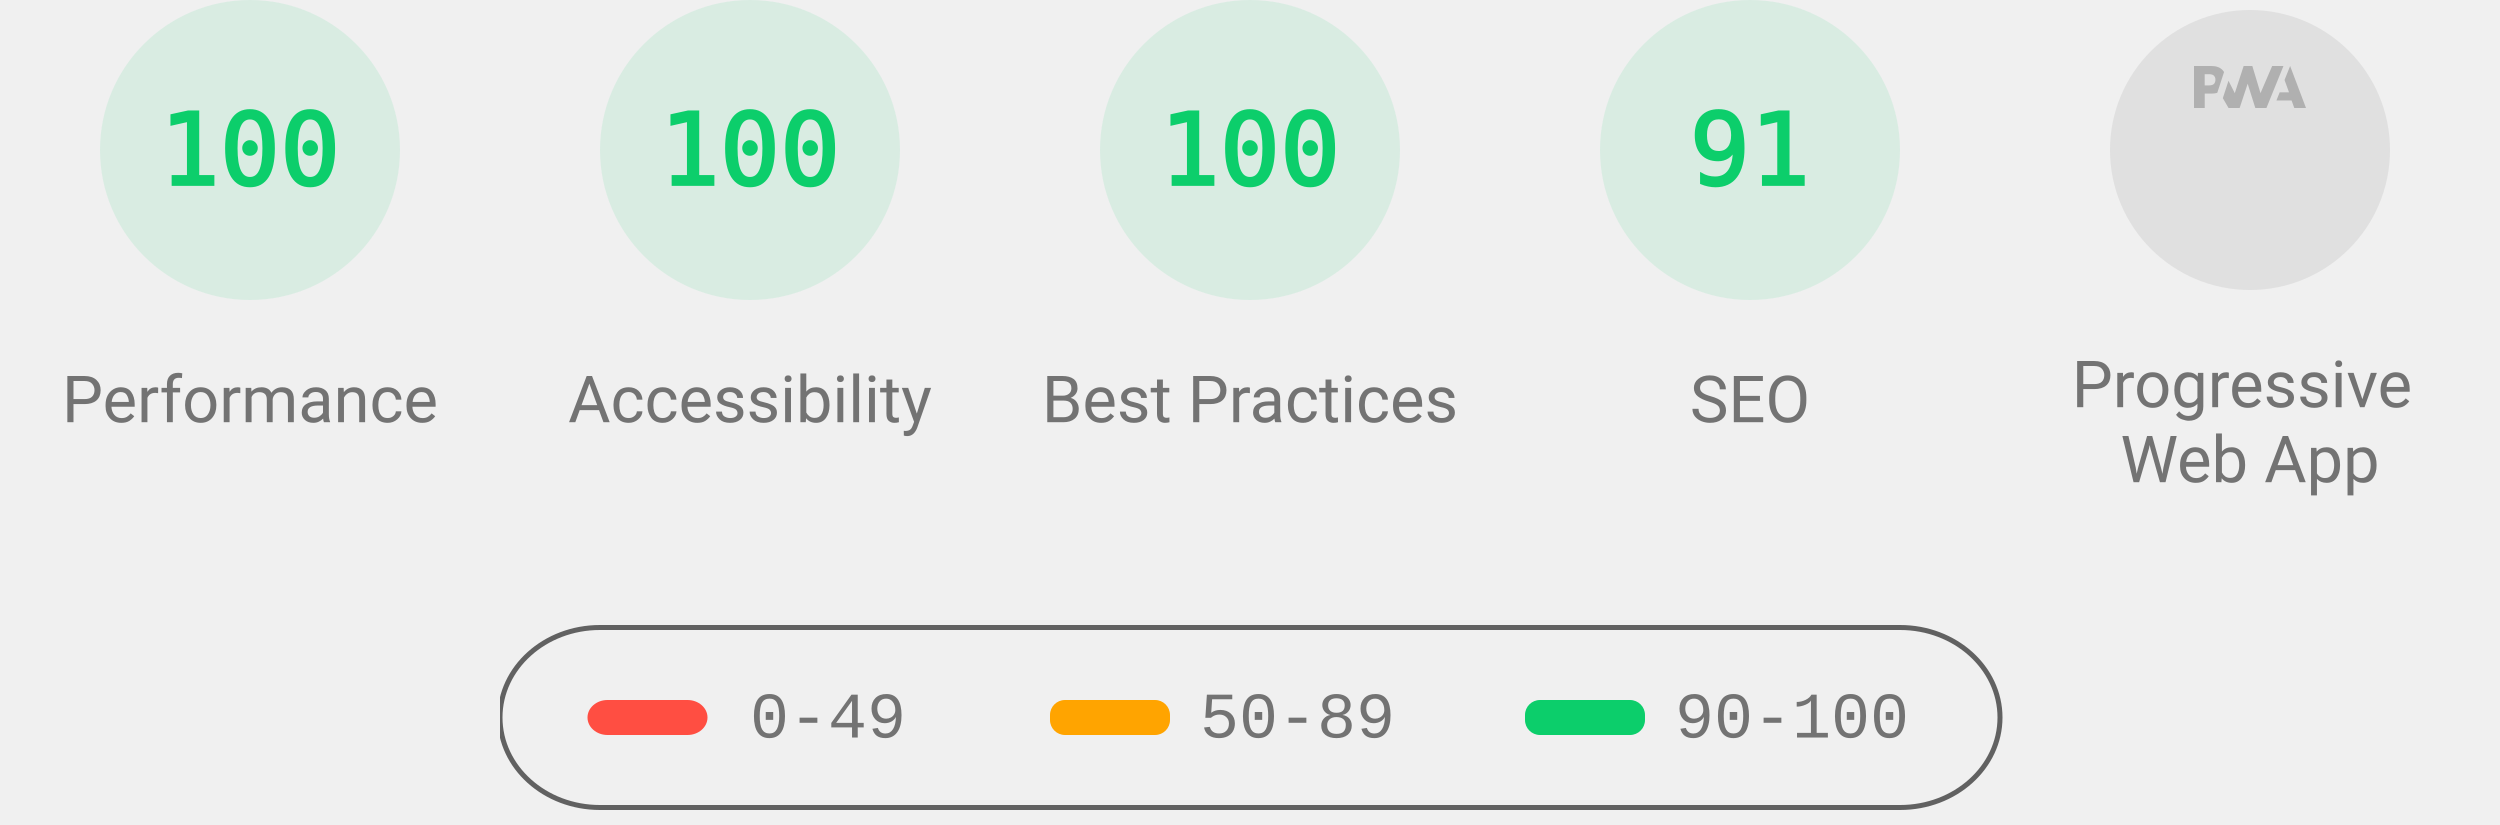
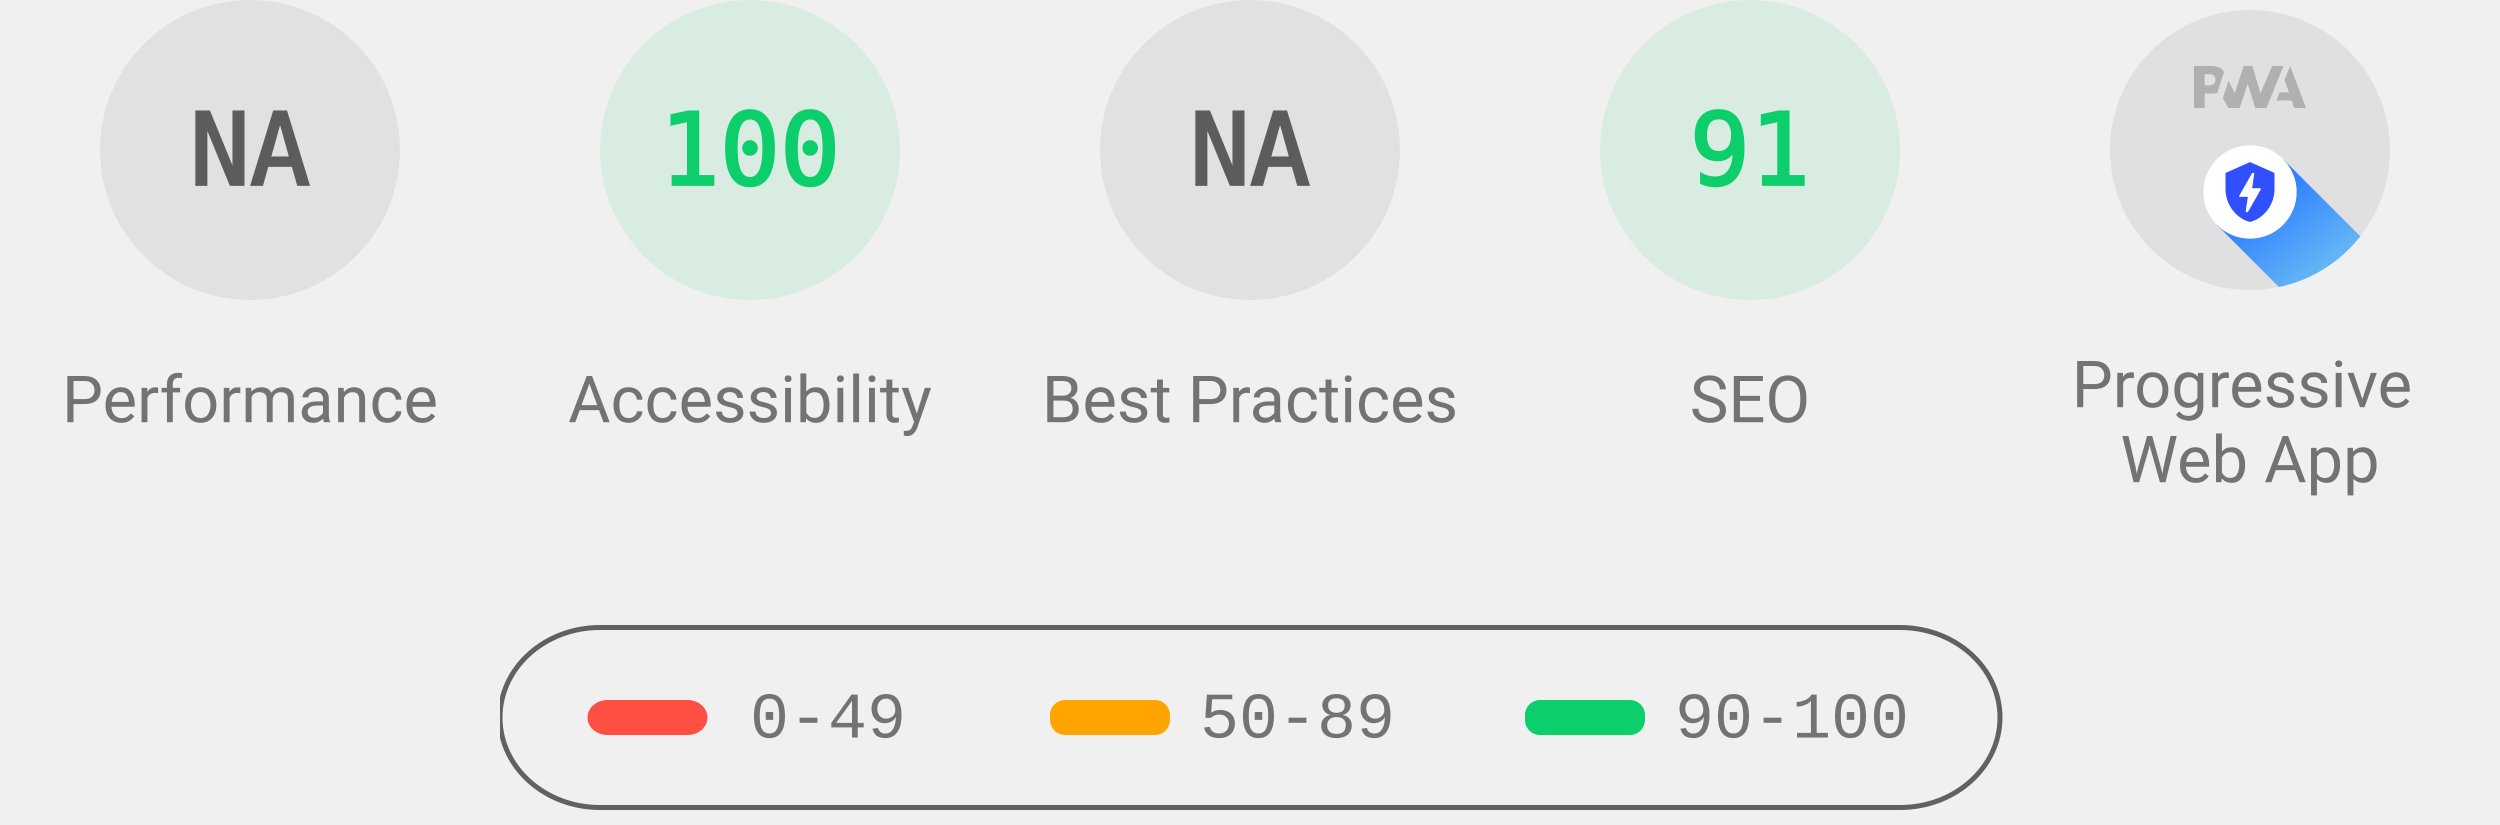
<svg xmlns="http://www.w3.org/2000/svg" class="theme--agnostic" fill="none" width="1000" height="330">
  <style>
			.gauge-base {
				opacity: 0.1
			}

			.gauge-arc {
				fill: none;
				animation-delay: 250ms;
				stroke-linecap: round;
				transform: rotate(-90deg);
				transform-origin: 100px 60px;
				animation: load-gauge 1s ease forwards
			}

			.guage-text {
				font-size: 40px;
				font-family: monospace;
				text-align: center
			}

			.guage-red {
				color: #ff4e42;
				fill: #ff4e42;
				stroke: #ff4e42
			}
			.guage-orange {
				color: #ffa400;
				fill: #ffa400;
				stroke: #ffa400
			}
			.guage-green {
				color: #0cce6b;
				fill: #0cce6b;
				stroke: #0cce6b
			}
			.theme--agnostic .guage-undefined {
				color: #5c5c5c;
				fill: #5c5c5c;
				stroke: #5c5c5c
			}
			.theme--light .guage-undefined {
				color: #1e1e1e;
				fill: #1e1e1e;
				stroke: #1e1e1e
			}
			.theme--dark .guage-undefined {
				color: #f5f5f5;
				fill: #f5f5f5;
				stroke: #f5f5f5
			}

			.guage-title {
				stroke: none;
				font-size: 26px;
				line-height: 26px;
				font-family: Roboto, Halvetica, Arial, sans-serif
			}
			.metric.guage-title {
				font-family: 'Courier New', Courier, monospace
			}
			.theme--agnostic .guage-title {
				color: #737373;
				fill: #737373
			}
			.theme--light .guage-title {
				color: #212121;
				fill: #212121
			}
			.theme--dark .guage-title {
				color: #f5f5f5;
				fill: #f5f5f5
			}

			@keyframes load-gauge {
				from {
					stroke-dasharray: 0 352.858
				}
			}
			.lh-gauge--pwa__disc {
				fill: #e0e0e0
			}
			.lh-gauge--pwa__logo {
				position: relative;
				fill: #b0b0b0
			}
			.lh-gauge--pwa__invisible {
				display: none
			}
			.lh-gauge--pwa__visible {
				display: inline
			}
			.guage-invisible {
				display: none
			}
			.lh-gauge--pwa__logo--primary-color {
				fill: #304ffe
			}
			.theme--agnostic .lh-gauge--pwa__logo--secondary-color {
				fill: #787878
			}
			.theme--light .lh-gauge--pwa__logo--secondary-color {
				fill: #3d3d3d
			}
			.theme--dark .lh-gauge--pwa__logo--secondary-color {
				fill: #d8b6b6
			}
			.theme--light #svg_2 {
				stroke: #00000022
			}
			.theme--agnostic #svg_2 {
				stroke: #616161
			}
			.theme--light #svg_2 {
				stroke: #00000022
			}
			.theme--dark #svg_2 {
				stroke: #f5f5f566
			}
		</style>
-   <svg class="guage-div guage-perf guage-green" viewBox="0 0 200 200" width="200" height="200" x="0" y="0">
+   <svg class="guage-div guage-perf guage-undefined" viewBox="0 0 200 200" width="200" height="200" x="0" y="0">
    <circle class="gauge-base" r="56" cx="100" cy="60" stroke-width="8" />
    <circle class="gauge-arc guage-arc-1" r="56" cx="100" cy="60" stroke-width="8" style="stroke-dasharray: 351.858, 351.858;" />
-     <text class="guage-text" x="100px" y="60px" alignment-baseline="central" dominant-baseline="central" text-anchor="middle">100</text>
+     <text class="guage-text" x="100px" y="60px" alignment-baseline="central" dominant-baseline="central" text-anchor="middle">NA</text>
    <text class="guage-title" x="100px" y="160px" alignment-baseline="central" dominant-baseline="central" text-anchor="middle">Performance</text>
  </svg>,<svg class="guage-div guage-perf guage-green" viewBox="0 0 200 200" width="200" height="200" x="200" y="0">
    <circle class="gauge-base" r="56" cx="100" cy="60" stroke-width="8" />
    <circle class="gauge-arc guage-arc-1" r="56" cx="100" cy="60" stroke-width="8" style="stroke-dasharray: 351.858, 351.858;" />
    <text class="guage-text" x="100px" y="60px" alignment-baseline="central" dominant-baseline="central" text-anchor="middle">100</text>
    <text class="guage-title" x="100px" y="160px" alignment-baseline="central" dominant-baseline="central" text-anchor="middle">Accessibility</text>
-   </svg>,<svg class="guage-div guage-perf guage-green" viewBox="0 0 200 200" width="200" height="200" x="400" y="0">
+   </svg>,<svg class="guage-div guage-perf guage-undefined" viewBox="0 0 200 200" width="200" height="200" x="400" y="0">
    <circle class="gauge-base" r="56" cx="100" cy="60" stroke-width="8" />
    <circle class="gauge-arc guage-arc-1" r="56" cx="100" cy="60" stroke-width="8" style="stroke-dasharray: 351.858, 351.858;" />
-     <text class="guage-text" x="100px" y="60px" alignment-baseline="central" dominant-baseline="central" text-anchor="middle">100</text>
+     <text class="guage-text" x="100px" y="60px" alignment-baseline="central" dominant-baseline="central" text-anchor="middle">NA</text>
    <text class="guage-title" x="100px" y="160px" alignment-baseline="central" dominant-baseline="central" text-anchor="middle">Best Practices</text>
  </svg>,<svg class="guage-div guage-perf guage-green" viewBox="0 0 200 200" width="200" height="200" x="600" y="0">
    <circle class="gauge-base" r="56" cx="100" cy="60" stroke-width="8" />
    <circle class="gauge-arc guage-arc-1" r="56" cx="100" cy="60" stroke-width="8" style="stroke-dasharray: 320.191, 351.858;" />
    <text class="guage-text" x="100px" y="60px" alignment-baseline="central" dominant-baseline="central" text-anchor="middle">91</text>
    <text class="guage-title" x="100px" y="160px" alignment-baseline="central" dominant-baseline="central" text-anchor="middle">SEO</text>
  </svg>,<svg class="guage-div guage-pwa" viewBox="0 0 200 200" width="200" height="200" x="800" y="0">
    <svg viewBox="0 0 60 60" width="112" height="112" x="44" y="4">
      <defs>
        <linearGradient id="lh-gauge--pwa__check-circle__gradient-0" x1="50%" y1="0%" x2="50%" y2="100%">
          <stop stop-color="#00C852" offset="0%" />
          <stop stop-color="#009688" offset="100%" />
        </linearGradient>
        <linearGradient id="lh-gauge--pwa__installable__shadow-gradient-0" x1="76.056%" x2="24.111%" y1="82.995%" y2="24.735%">
          <stop stop-color="#A5D6A7" offset="0%" />
          <stop stop-color="#80CBC4" offset="100%" />
        </linearGradient>
        <linearGradient id="lh-gauge--pwa__fast-reliable__shadow-gradient-0" x1="76.056%" y1="82.995%" x2="25.678%" y2="26.493%">
          <stop stop-color="#64B5F6" offset="0%" />
          <stop stop-color="#2979FF" offset="100%" />
        </linearGradient>
        <g id="lh-gauge--pwa__fast-reliable-badge-0">
          <circle fill="#FFFFFF" cx="10" cy="10" r="10" />
          <path fill="#304FFE" d="M10 3.58l5.25 2.34v3.5c0 3.23-2.24 6.26-5.25 7-3.01-.74-5.25-3.77-5.25-7v-3.5L10 3.58zm-.47 10.74l2.76-4.83.03-.07c.04-.08 0-.24-.22-.24h-1.64l.47-3.26h-.47l-2.7 4.77c-.02.01.05-.1-.04.05-.09.16-.1.31.18.31h1.63l-.47 3.27h.47z" />
        </g>
        <g id="lh-gauge--pwa__installable-badge-0">
          <circle fill="#FFFFFF" cx="10" cy="10" r="10" />
          <path fill="#009688" d="M10 4.167A5.835 5.835 0 0 0 4.167 10 5.835 5.835 0 0 0 10 15.833 5.835 5.835 0 0 0 15.833 10 5.835 5.835 0 0 0 10 4.167zm2.917 6.416h-2.334v2.334H9.417v-2.334H7.083V9.417h2.334V7.083h1.166v2.334h2.334v1.166z" />
        </g>
      </defs>
      <g stroke="none" fill-rule="nonzero">
        <circle class="lh-gauge--pwa__disc" cx="30" cy="30" r="30" />
        <g class="lh-gauge--pwa__logo">
          <path d="M35.66 19.39l.7-1.75h2L37.4 15 38.6 12l3.4 9h-2.51l-.58-1.61z" />
          <path d="M33.52 21l3.65-9h-2.42l-2.5 5.82L30.5 12h-1.86l-1.9 5.82-1.35-2.65-1.21 3.72L25.4 21h2.38l1.72-5.2 1.64 5.2z" />
          <path fill-rule="nonzero" d="M20.3 17.91h1.48c.45 0 .85-.05 1.2-.15l.39-1.18 1.07-3.3a2.64 2.64 0 0 0-.28-.37c-.55-.6-1.36-.91-2.42-.91H18v9h2.3V17.9zm1.96-3.84c.22.22.33.5.33.87 0 .36-.1.65-.29.87-.2.23-.59.35-1.15.35h-.86v-2.41h.87c.52 0 .89.1 1.1.32z" />
        </g>
        <rect class="lh-gauge--pwa__component lh-gauge--pwa__na-line lh-gauge--pwa__invisible" fill="#FFFFFF" x="20" y="32" width="20" height="4" rx="2" />
-         <g class="lh-gauge--pwa__component lh-gauge--pwa__fast-reliable-badge lh-gauge--pwa__invisible" transform="translate(20, 29)">
+         <g class="lh-gauge--pwa__component lh-gauge--pwa__fast-reliable-badge lh-gauge--pwa__visible" transform="translate(20, 29)">
          <path fill="url(#lh-gauge--pwa__fast-reliable__shadow-gradient-0)" d="M33.63 19.49A30 30 0 0 1 16.2 30.36L3 17.14 17.14 3l16.49 16.49z" />
          <use href="#lh-gauge--pwa__fast-reliable-badge-0" />
        </g>
        <g class="lh-gauge--pwa__component lh-gauge--pwa__installable-badge lh-gauge--pwa__invisible" transform="translate(20, 29)">
          <path fill="url(#lh-gauge--pwa__installable__shadow-gradient-0)" d="M33.629 19.487c-4.272 5.453-10.391 9.39-17.415 10.869L3 17.142 17.142 3 33.63 19.487z" />
          <use href="#lh-gauge--pwa__installable-badge-0" />
        </g>
        <g class="lh-gauge--pwa__component lh-gauge--pwa__fast-reliable-installable-badges lh-gauge--pwa__invisible">
          <g transform="translate(8, 29)">
            <path fill="url(#lh-gauge--pwa__fast-reliable__shadow-gradient-0)" d="M16.321 30.463L3 17.143 17.142 3l22.365 22.365A29.864 29.864 0 0 1 22 31c-1.942 0-3.84-.184-5.679-.537z" />
            <use href="#lh-gauge--pwa__fast-reliable-badge-0" />
          </g>
          <g transform="translate(32, 29)">
            <path fill="url(#lh-gauge--pwa__installable__shadow-gradient-0)" d="M25.982 11.84a30.107 30.107 0 0 1-13.08 15.203L3 17.143 17.142 3l8.84 8.84z" />
            <use href="#lh-gauge--pwa__installable-badge-0" />
          </g>
        </g>
        <g class="lh-gauge--pwa__component lh-gauge--pwa__check-circle lh-gauge--pwa__invisible" transform="translate(18, 28)">
          <circle fill="#FFFFFF" cx="12" cy="12" r="12" />
          <path fill="url(#lh-gauge--pwa__check-circle__gradient-0)" d="M12 2a10 10 0 1 0 0 20 10 10 0 0 0 0-20zm-2 15l-5-5 1.41-1.41L10 14.17l7.59-7.59L19 8l-9 9z" />
        </g>
      </g>
    </svg>
    <text class="guage-title" y="160px" alignment-baseline="central" dominant-baseline="central" text-anchor="middle">
      <tspan x="100px" dy="-6px">Progressive</tspan>
      <tspan x="100px" dy="30px">Web App</tspan>
    </text>
  </svg>
  <svg width="604" height="76" x="200" y="250">
    <g>
      <rect fill="none" id="canvas_background" height="80" width="604" y="-1" x="-1" />
      <g display="none" overflow="visible" y="0" x="0" height="100%" width="100%" id="canvasGrid">
        <rect fill="url(#gridpattern)" stroke-width="0" y="0" x="0" height="100%" width="100%" />
      </g>
    </g>
    <g>
      <rect fill-opacity="0" stroke-width="2" rx="40" id="svg_2" height="72" width="600" y="1" x="0" fill="#000000" />
      <rect stroke="#000" rx="8" id="svg_3" height="14" width="48" y="30" x="35" stroke-opacity="null" stroke-width="0" fill="#ff4e42" />
      <rect stroke="#000" rx="6" id="svg_4" height="14" width="48" y="30" x="220" stroke-opacity="null" stroke-width="0" fill="#ffa400" />
      <rect stroke="#000" rx="6" id="svg_5" height="14" width="48" y="30" x="410" stroke-opacity="null" stroke-width="0" fill="#0cce6b" />
      <text class="metric guage-title" xml:space="preserve" text-anchor="start" font-size="26" id="svg_6" y="45" x="100" stroke-opacity="null" stroke-width="0" stroke="#000">0-49</text>
      <text class="metric guage-title" xml:space="preserve" text-anchor="start" font-size="26" id="svg_7" y="45" x="280" stroke-opacity="null" stroke-width="0" stroke="#000">50-89</text>
      <text class="metric guage-title" xml:space="preserve" text-anchor="start" font-size="26" id="svg_8" y="45" x="470" stroke-opacity="null" stroke-width="0" stroke="#000">90-100</text>
    </g>
  </svg>
</svg>
